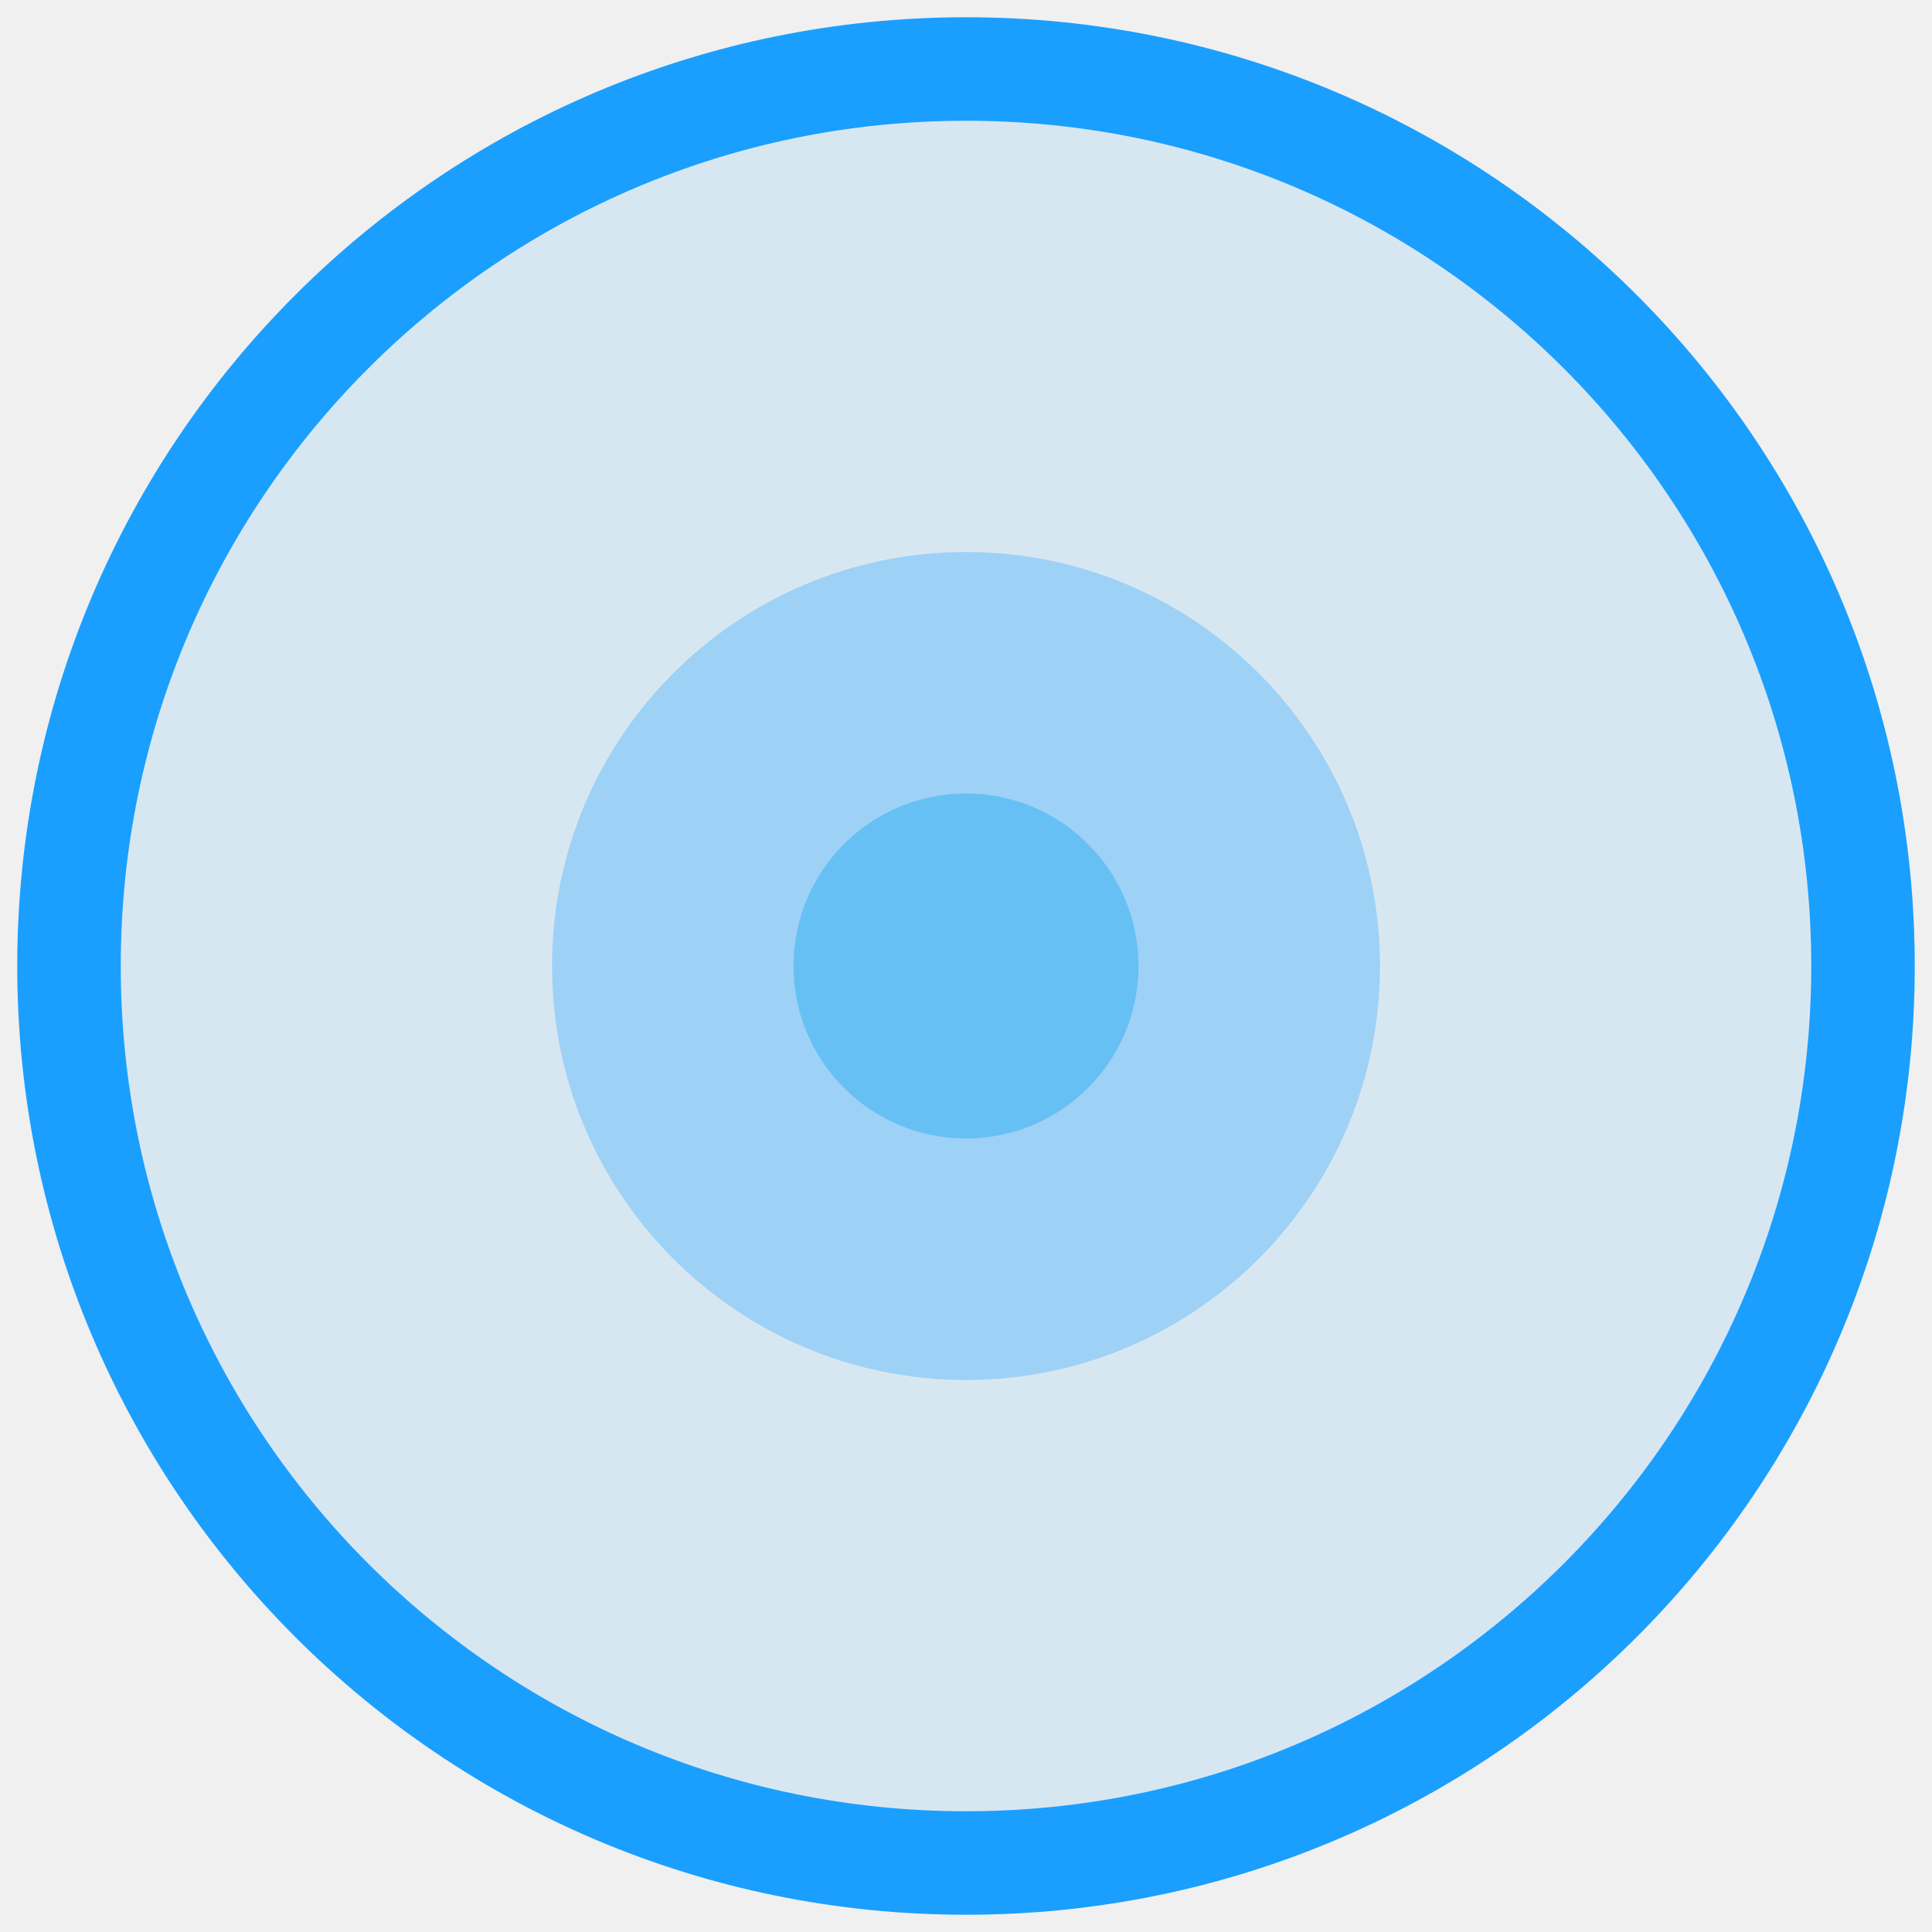
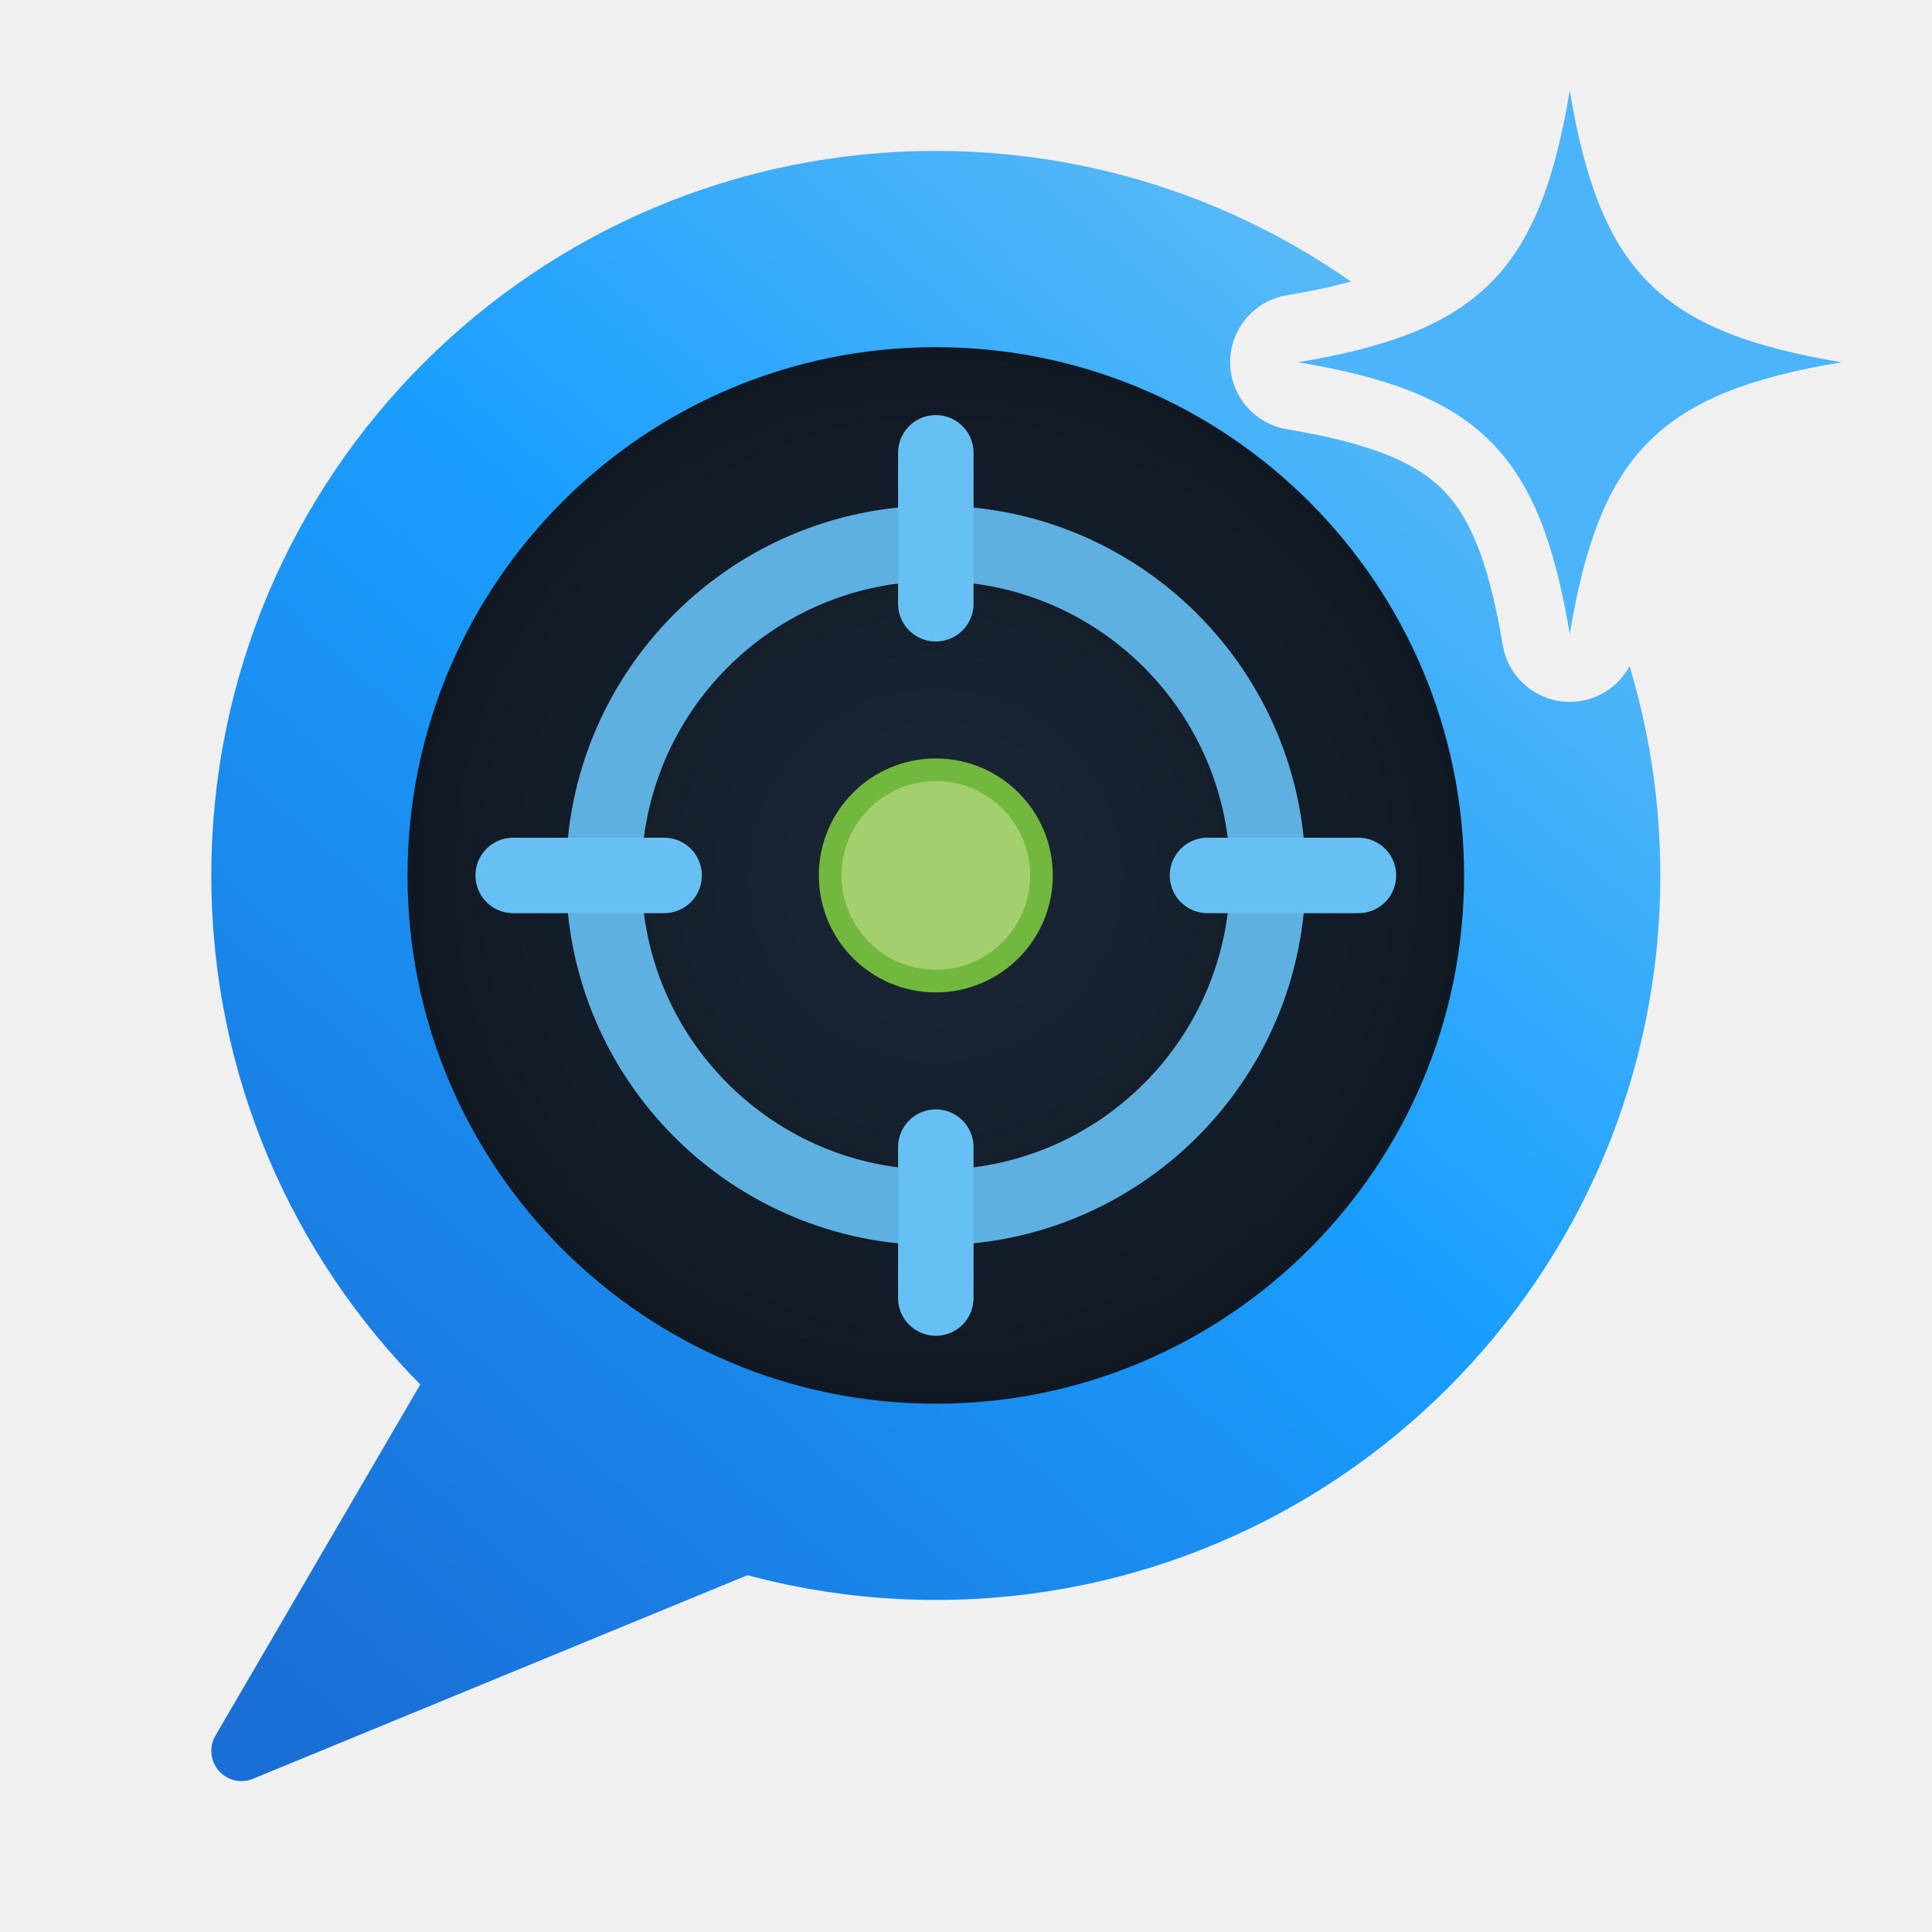
- <svg xmlns="http://www.w3.org/2000/svg" width="28" height="28" viewBox="0 0 28 28" fill="none">
-   <circle cx="14" cy="14" r="13" stroke="#1a9fff" stroke-width="1.5" fill="rgba(26,159,255,0.12)" />
-   <circle cx="14" cy="14" r="6" fill="rgba(26,159,255,0.3)" />
-   <circle cx="14" cy="14" r="2.5" fill="#66c0f4" />
+ <svg xmlns="http://www.w3.org/2000/svg" width="128" height="128" viewBox="0 0 128 128" fill="none" role="img" aria-labelledby="title">
+   <defs>
+     <linearGradient id="sr-bubble" x1="20" y1="112" x2="104" y2="16" gradientUnits="userSpaceOnUse">
+       <stop offset="0" stop-color="#1a6fd6" />
+       <stop offset="0.55" stop-color="#1a9fff" />
+       <stop offset="1" stop-color="#66c0f4" />
+     </linearGradient>
+     <radialGradient id="sr-core" cx="62" cy="58" r="36" gradientUnits="userSpaceOnUse">
+       <stop offset="0" stop-color="#1b2838" />
+       <stop offset="1" stop-color="#101822" />
+     </radialGradient>
+     <mask id="sr-spark-gap" maskUnits="userSpaceOnUse" x="0" y="0" width="128" height="128">
+       <rect width="128" height="128" fill="#fff" />
+       <path d="M104 6 C106 18 110 22 122 24 C110 26 106 30 104 42 C102 30 98 26 86 24 C98 22 102 18 104 6 Z" fill="#000" stroke="#000" stroke-width="9" stroke-linejoin="round" />
+     </mask>
+   </defs>
+   <g fill="url(#sr-bubble)" mask="url(#sr-spark-gap)">
+     <circle cx="62" cy="58" r="48" />
+     <path d="M30 92 L16 116 L50 102 Z" stroke="url(#sr-bubble)" stroke-width="4" stroke-linejoin="round" />
+   </g>
+   <circle cx="62" cy="58" r="35" fill="url(#sr-core)" />
+   <circle cx="62" cy="58" r="22" stroke="#66c0f4" stroke-width="5" opacity="0.9" />
+   <g stroke="#66c0f4" stroke-width="5" stroke-linecap="round">
+     <line x1="62" y1="30" x2="62" y2="40" />
+     <line x1="62" y1="76" x2="62" y2="86" />
+     <line x1="34" y1="58" x2="44" y2="58" />
+     <line x1="80" y1="58" x2="90" y2="58" />
+   </g>
+   <circle cx="62" cy="58" r="7" fill="#a3cf6f" />
+   <circle cx="62" cy="58" r="7" stroke="#72b83f" stroke-width="1.5" />
+   <path d="M104 6 C106 18 110 22 122 24 C110 26 106 30 104 42 C102 30 98 26 86 24 C98 22 102 18 104 6 Z" fill="#4cb4fa" />
</svg>
